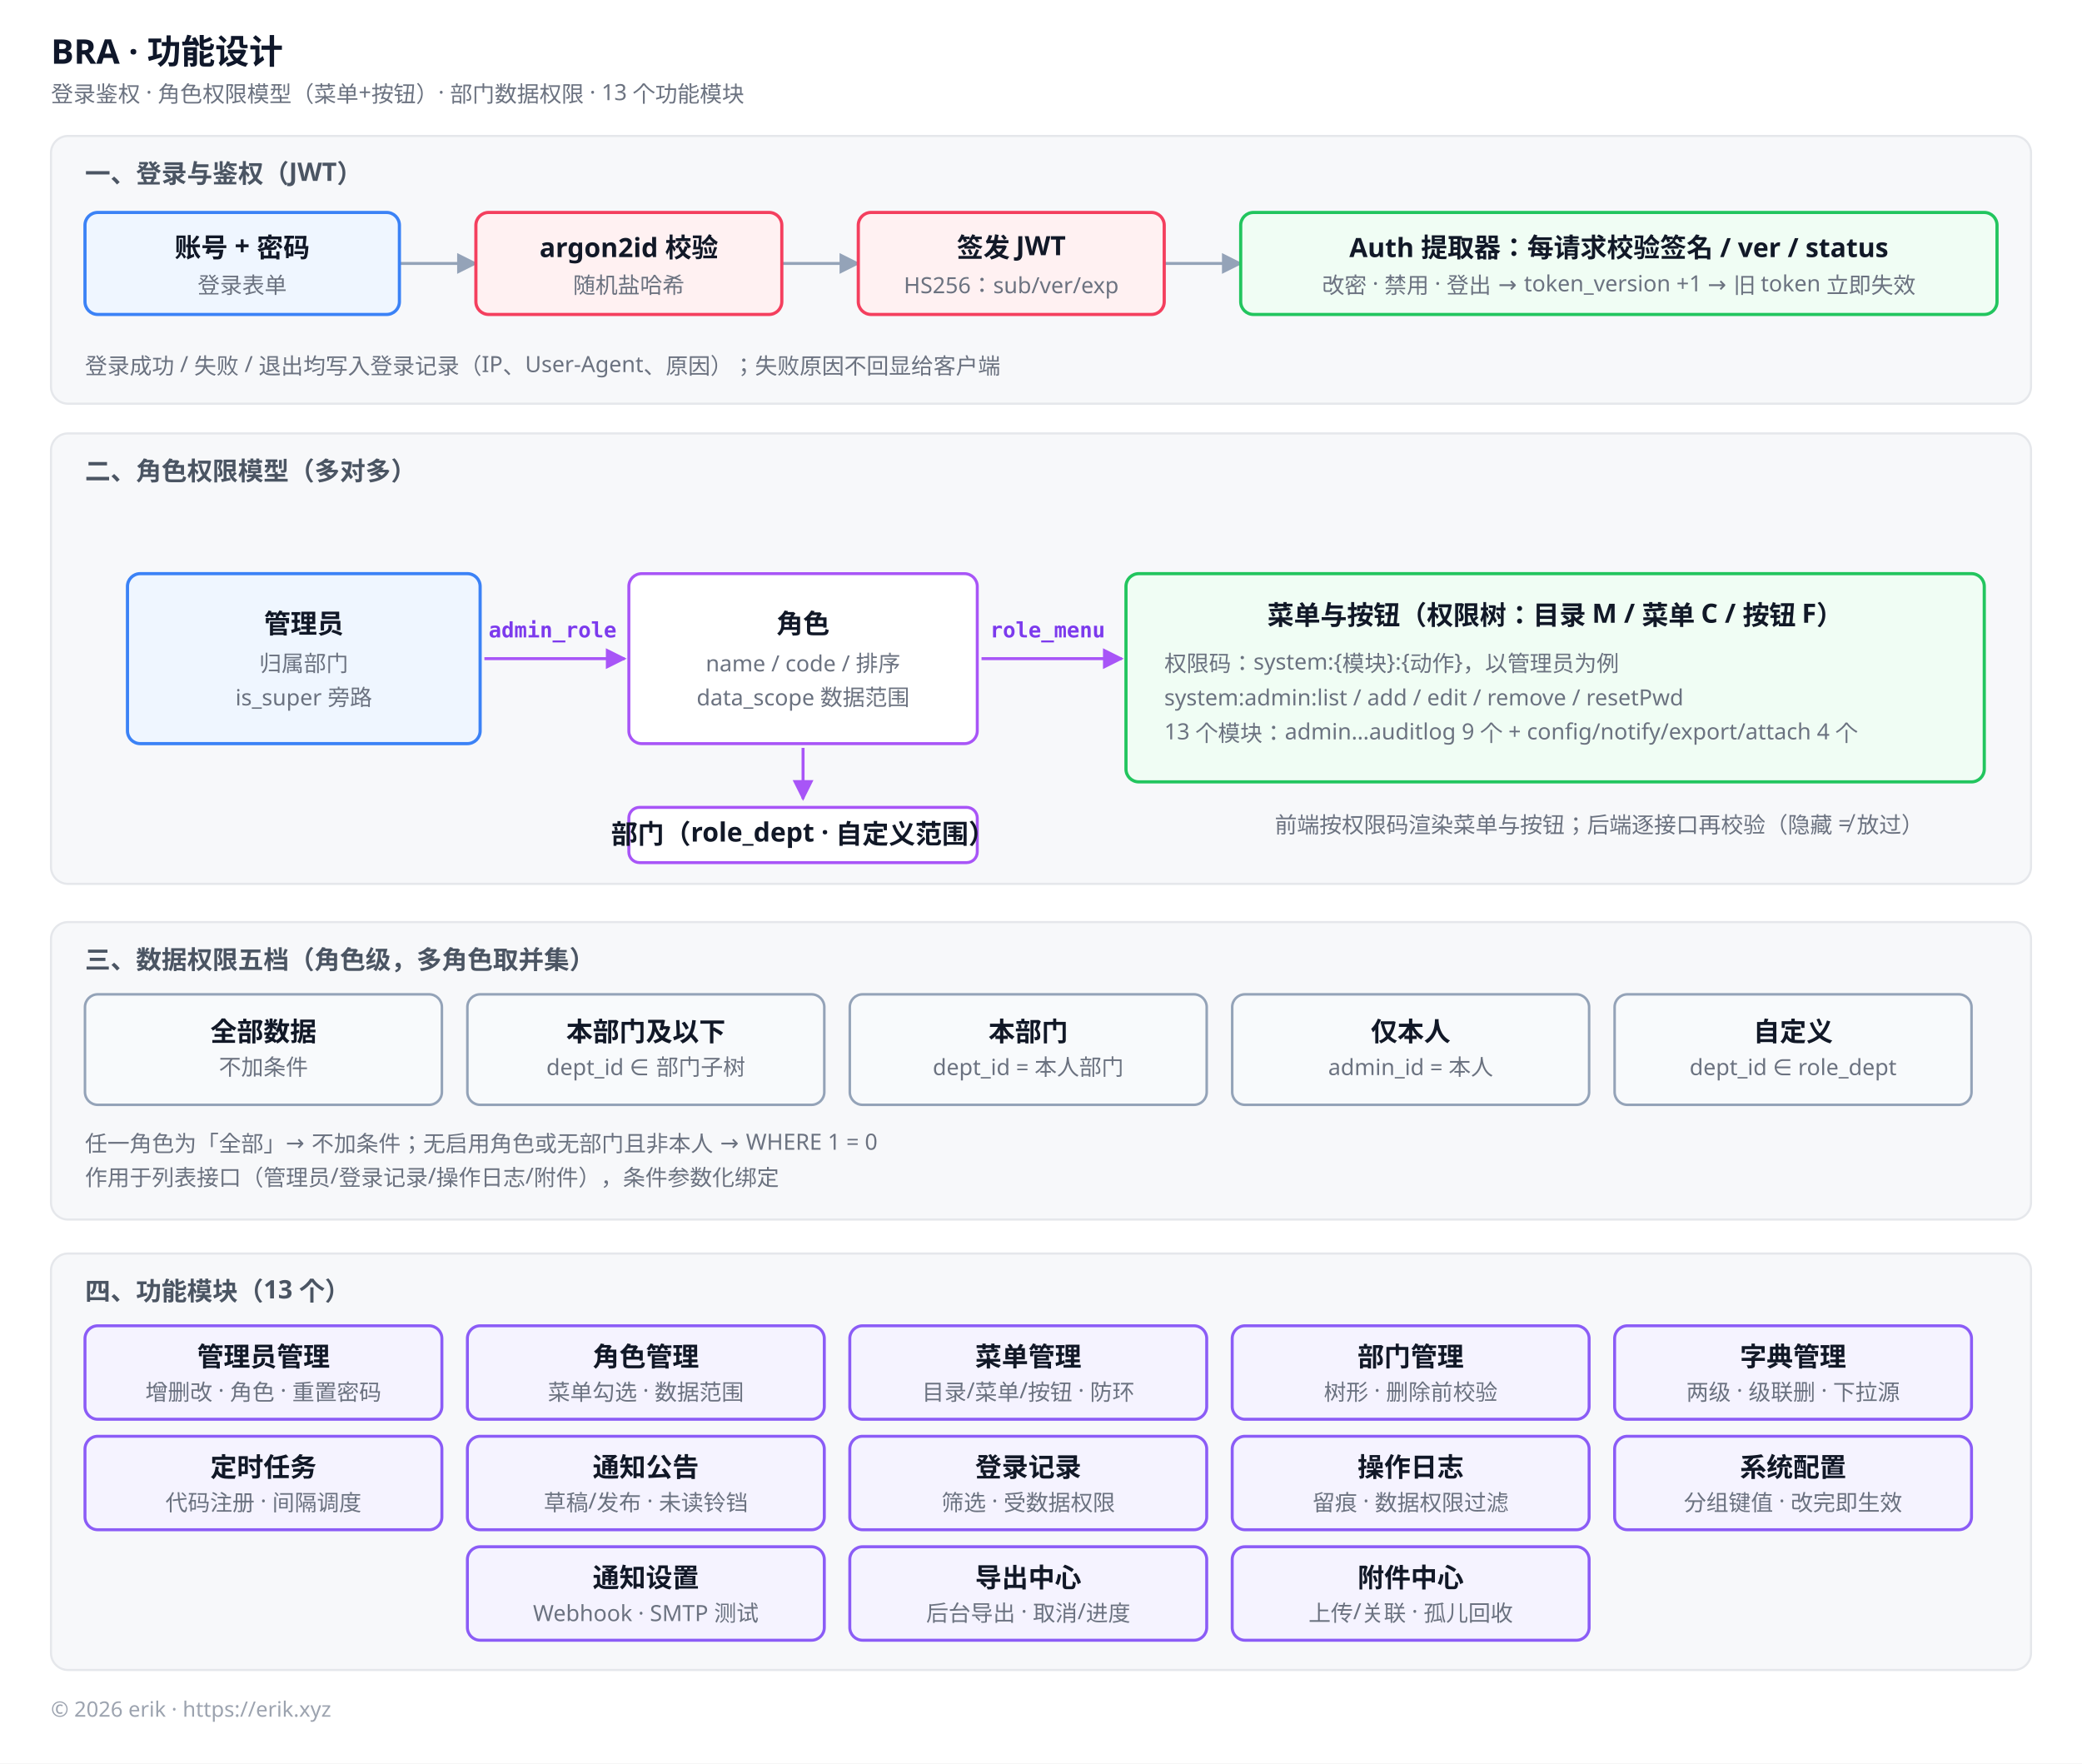
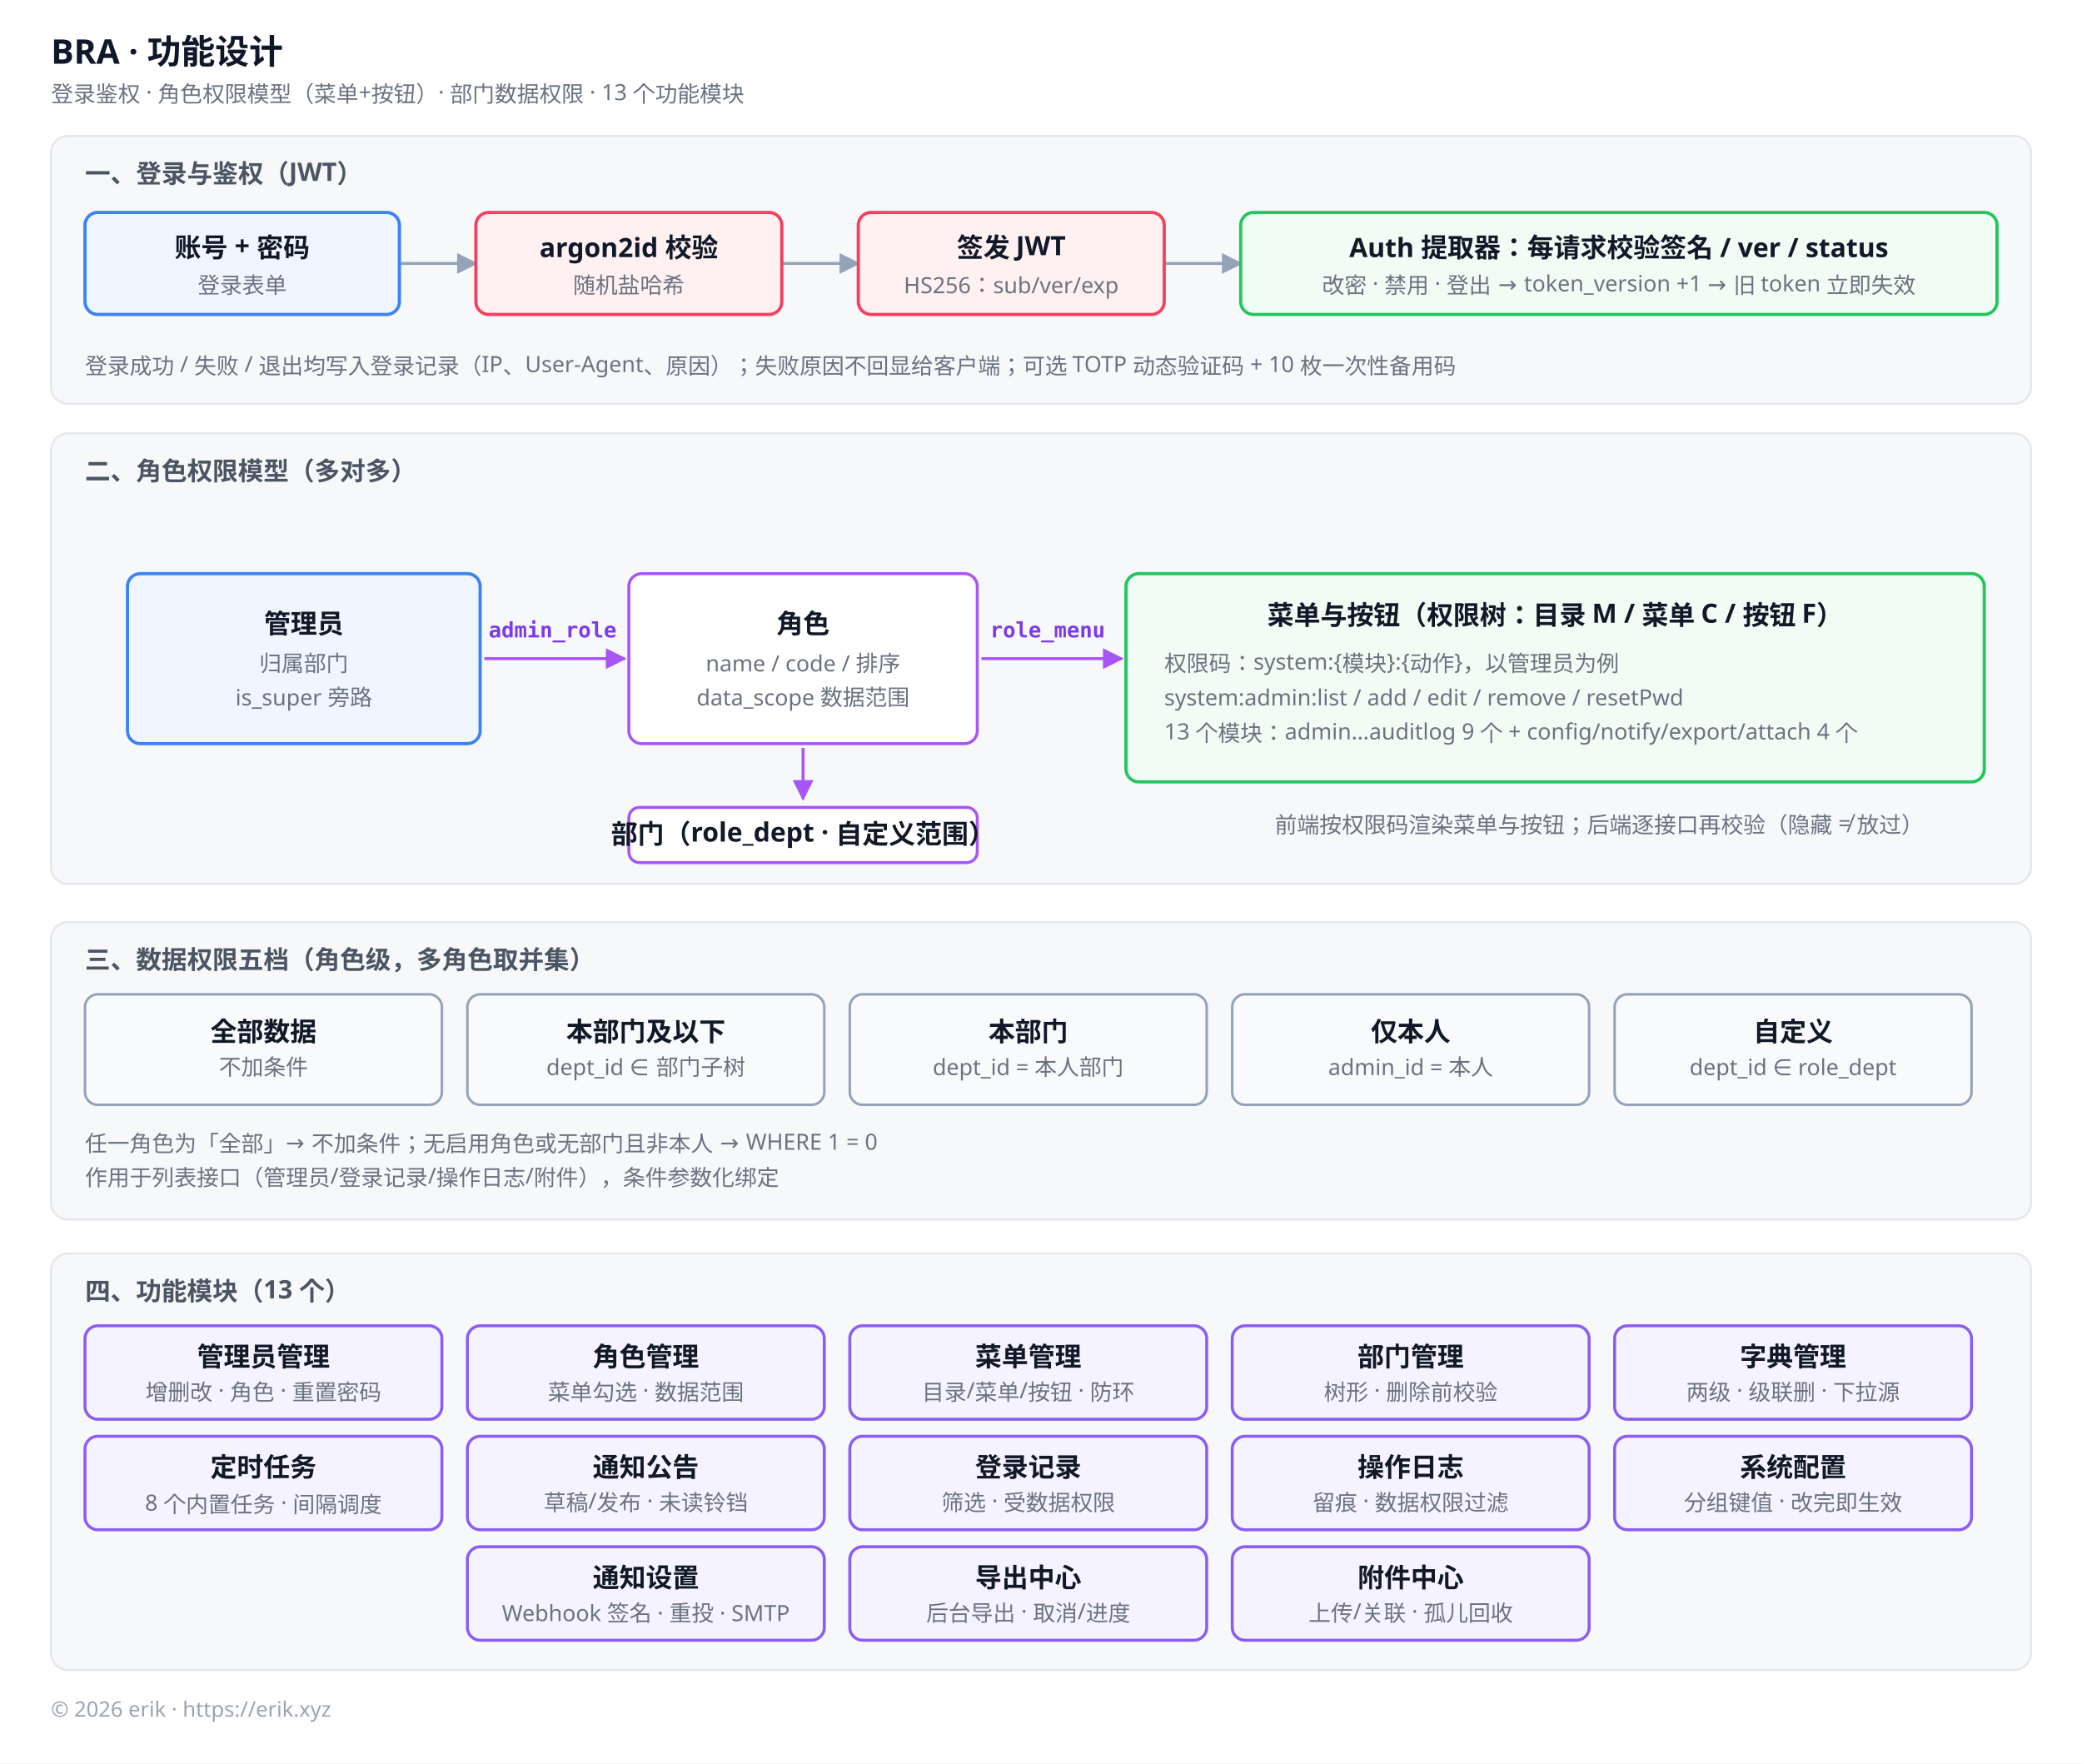
<svg xmlns="http://www.w3.org/2000/svg" viewBox="0 0 980 830" width="980" height="830" role="img" aria-label="bee-rust 管理后台 功能设计图">
  <style>
    .bg { fill: #ffffff; }
    .panel { fill: #f7f8fa; stroke: #e5e7eb; stroke-width: 1; }
    .panel-label { font: 600 12px system-ui, "PingFang SC", "Microsoft YaHei", sans-serif; fill: #4b5563; }
    .box-frontend { fill: #eff6ff; stroke: #3b82f6; stroke-width: 1.5; }
    .box-backend  { fill: #f0fdf4; stroke: #22c55e; stroke-width: 1.5; }
    .box-db       { fill: #fefce8; stroke: #eab308; stroke-width: 1.5; }
    .box-security { fill: #fff1f2; stroke: #f43f5e; stroke-width: 1.5; }
    .box-join     { fill: #ffffff; stroke: #a855f7; stroke-width: 1.4; }
    .box-module   { fill: #f5f3ff; stroke: #8b5cf6; stroke-width: 1.4; }
    .box-scope    { fill: #f8fafc; stroke: #94a3b8; stroke-width: 1.2; }
    .t-name { font: 600 12.5px system-ui, "PingFang SC", "Microsoft YaHei", sans-serif; fill: #111827; }
    .t-sub  { font: 10.5px system-ui, "PingFang SC", "Microsoft YaHei", sans-serif; fill: #6b7280; }
    .t-join { font: 600 10px ui-monospace, Menlo, Consolas, monospace; fill: #7c3aed; }
    .t-title{ font: 700 16px system-ui, "PingFang SC", "Microsoft YaHei", sans-serif; fill: #0f172a; }
    .t-foot { font: 10px system-ui, "PingFang SC", "Microsoft YaHei", sans-serif; fill: #9ca3af; }
    .a-default { stroke: #94a3b8; stroke-width: 1.4; fill: none; }
    .a-data    { stroke: #a855f7; stroke-width: 1.4; fill: none; }
  </style>
  <defs>
    <marker id="ar" viewBox="0 0 10 10" refX="9" refY="5" markerWidth="7" markerHeight="7" orient="auto-start-reverse">
      <path d="M0,0 L10,5 L0,10 z" fill="#94a3b8" />
    </marker>
    <marker id="ar-data" viewBox="0 0 10 10" refX="9" refY="5" markerWidth="7" markerHeight="7" orient="auto-start-reverse">
      <path d="M0,0 L10,5 L0,10 z" fill="#a855f7" />
    </marker>
  </defs>
  <rect class="bg" x="0" y="0" width="980" height="830" />
  <text class="t-title" x="24" y="30">BRA · 功能设计</text>
  <text class="t-sub" x="24" y="48">登录鉴权 · 角色权限模型（菜单+按钮）· 部门数据权限 · 13 个功能模块</text>
  <rect class="panel" x="24" y="64" width="932" height="126" rx="8" />
  <text class="panel-label" x="40" y="86">一、登录与鉴权（JWT）</text>
  <path class="a-default" d="M188,124 L224,124" marker-end="url(#ar)" />
  <path class="a-default" d="M368,124 L404,124" marker-end="url(#ar)" />
  <path class="a-default" d="M548,124 L584,124" marker-end="url(#ar)" />
  <rect class="box-frontend" x="40" y="100" width="148" height="48" rx="6" />
  <text class="t-name" x="114" y="121" text-anchor="middle">账号 + 密码</text>
  <text class="t-sub" x="114" y="138" text-anchor="middle">登录表单</text>
  <rect class="box-security" x="224" y="100" width="144" height="48" rx="6" />
  <text class="t-name" x="296" y="121" text-anchor="middle">argon2id 校验</text>
  <text class="t-sub" x="296" y="138" text-anchor="middle">随机盐哈希</text>
  <rect class="box-security" x="404" y="100" width="144" height="48" rx="6" />
  <text class="t-name" x="476" y="121" text-anchor="middle">签发 JWT</text>
  <text class="t-sub" x="476" y="138" text-anchor="middle">HS256：sub/ver/exp</text>
  <rect class="box-backend" x="584" y="100" width="356" height="48" rx="6" />
  <text class="t-name" x="762" y="121" text-anchor="middle">Auth 提取器：每请求校验签名 / ver / status</text>
  <text class="t-sub" x="762" y="138" text-anchor="middle">改密 · 禁用 · 登出 → token_version +1 → 旧 token 立即失效</text>
-   <text class="t-sub" x="40" y="176">登录成功 / 失败 / 退出均写入登录记录（IP、User-Agent、原因）；失败原因不回显给客户端</text>
+   <text class="t-sub" x="40" y="176">登录成功 / 失败 / 退出均写入登录记录（IP、User-Agent、原因）；失败原因不回显给客户端；可选 TOTP 动态验证码 + 10 枚一次性备用码</text>
  <rect class="panel" x="24" y="204" width="932" height="212" rx="8" />
  <text class="panel-label" x="40" y="226">二、角色权限模型（多对多）</text>
  <path class="a-data" d="M228,310 L294,310" marker-end="url(#ar-data)" />
  <text class="t-join" x="230" y="300">admin_role</text>
  <path class="a-data" d="M462,310 L528,310" marker-end="url(#ar-data)" />
  <text class="t-join" x="466" y="300">role_menu</text>
  <path class="a-data" d="M378,352 L378,376" marker-end="url(#ar-data)" />
  <rect class="box-frontend" x="60" y="270" width="166" height="80" rx="6" />
  <text class="t-name" x="143" y="298" text-anchor="middle">管理员</text>
  <text class="t-sub" x="143" y="316" text-anchor="middle">归属部门</text>
  <text class="t-sub" x="143" y="332" text-anchor="middle">is_super 旁路</text>
  <rect class="box-join" x="296" y="270" width="164" height="80" rx="6" />
  <text class="t-name" x="378" y="298" text-anchor="middle">角色</text>
  <text class="t-sub" x="378" y="316" text-anchor="middle">name / code / 排序</text>
  <text class="t-sub" x="378" y="332" text-anchor="middle">data_scope 数据范围</text>
  <rect class="box-backend" x="530" y="270" width="404" height="98" rx="6" />
  <text class="t-name" x="732" y="294" text-anchor="middle">菜单与按钮（权限树：目录 M / 菜单 C / 按钮 F）</text>
  <text class="t-sub" x="548" y="316">权限码：system:{模块}:{动作}，以管理员为例</text>
  <text class="t-sub" x="548" y="332">system:admin:list / add / edit / remove / resetPwd</text>
  <text class="t-sub" x="548" y="348">13 个模块：admin…auditlog 9 个 + config/notify/export/attach 4 个</text>
  <rect class="box-join" x="296" y="380" width="164" height="26" rx="5" />
  <text class="t-name" x="378" y="397" text-anchor="middle" font-size="11">部门（role_dept · 自定义范围）</text>
  <text class="t-sub" x="600" y="392">前端按权限码渲染菜单与按钮；后端逐接口再校验（隐藏 ≠ 放过）</text>
  <rect class="panel" x="24" y="434" width="932" height="140" rx="8" />
  <text class="panel-label" x="40" y="456">三、数据权限五档（角色级，多角色取并集）</text>
  <rect class="box-scope" x="40" y="468" width="168" height="52" rx="6" />
  <text class="t-name" x="124" y="490" text-anchor="middle">全部数据</text>
  <text class="t-sub" x="124" y="506" text-anchor="middle">不加条件</text>
  <rect class="box-scope" x="220" y="468" width="168" height="52" rx="6" />
  <text class="t-name" x="304" y="490" text-anchor="middle">本部门及以下</text>
  <text class="t-sub" x="304" y="506" text-anchor="middle">dept_id ∈ 部门子树</text>
  <rect class="box-scope" x="400" y="468" width="168" height="52" rx="6" />
  <text class="t-name" x="484" y="490" text-anchor="middle">本部门</text>
  <text class="t-sub" x="484" y="506" text-anchor="middle">dept_id = 本人部门</text>
  <rect class="box-scope" x="580" y="468" width="168" height="52" rx="6" />
  <text class="t-name" x="664" y="490" text-anchor="middle">仅本人</text>
  <text class="t-sub" x="664" y="506" text-anchor="middle">admin_id = 本人</text>
  <rect class="box-scope" x="760" y="468" width="168" height="52" rx="6" />
  <text class="t-name" x="844" y="490" text-anchor="middle">自定义</text>
  <text class="t-sub" x="844" y="506" text-anchor="middle">dept_id ∈ role_dept</text>
  <text class="t-sub" x="40" y="542">任一角色为「全部」→ 不加条件；无启用角色或无部门且非本人 → WHERE 1 = 0</text>
  <text class="t-sub" x="40" y="558">作用于列表接口（管理员/登录记录/操作日志/附件），条件参数化绑定</text>
  <rect class="panel" x="24" y="590" width="932" height="196" rx="8" />
  <text class="panel-label" x="40" y="612">四、功能模块（13 个）</text>
  <rect class="box-module" x="40" y="624" width="168" height="44" rx="6" />
  <text class="t-name" x="124" y="643" text-anchor="middle">管理员管理</text>
  <text class="t-sub" x="124" y="659" text-anchor="middle">增删改 · 角色 · 重置密码</text>
  <rect class="box-module" x="220" y="624" width="168" height="44" rx="6" />
  <text class="t-name" x="304" y="643" text-anchor="middle">角色管理</text>
  <text class="t-sub" x="304" y="659" text-anchor="middle">菜单勾选 · 数据范围</text>
  <rect class="box-module" x="400" y="624" width="168" height="44" rx="6" />
  <text class="t-name" x="484" y="643" text-anchor="middle">菜单管理</text>
  <text class="t-sub" x="484" y="659" text-anchor="middle">目录/菜单/按钮 · 防环</text>
  <rect class="box-module" x="580" y="624" width="168" height="44" rx="6" />
  <text class="t-name" x="664" y="643" text-anchor="middle">部门管理</text>
  <text class="t-sub" x="664" y="659" text-anchor="middle">树形 · 删除前校验</text>
  <rect class="box-module" x="760" y="624" width="168" height="44" rx="6" />
  <text class="t-name" x="844" y="643" text-anchor="middle">字典管理</text>
  <text class="t-sub" x="844" y="659" text-anchor="middle">两级 · 级联删 · 下拉源</text>
  <rect class="box-module" x="40" y="676" width="168" height="44" rx="6" />
  <text class="t-name" x="124" y="695" text-anchor="middle">定时任务</text>
-   <text class="t-sub" x="124" y="711" text-anchor="middle">代码注册 · 间隔调度</text>
+   <text class="t-sub" x="124" y="711" text-anchor="middle">8 个内置任务 · 间隔调度</text>
  <rect class="box-module" x="220" y="676" width="168" height="44" rx="6" />
  <text class="t-name" x="304" y="695" text-anchor="middle">通知公告</text>
  <text class="t-sub" x="304" y="711" text-anchor="middle">草稿/发布 · 未读铃铛</text>
  <rect class="box-module" x="400" y="676" width="168" height="44" rx="6" />
  <text class="t-name" x="484" y="695" text-anchor="middle">登录记录</text>
  <text class="t-sub" x="484" y="711" text-anchor="middle">筛选 · 受数据权限</text>
  <rect class="box-module" x="580" y="676" width="168" height="44" rx="6" />
  <text class="t-name" x="664" y="695" text-anchor="middle">操作日志</text>
  <text class="t-sub" x="664" y="711" text-anchor="middle">留痕 · 数据权限过滤</text>
  <rect class="box-module" x="760" y="676" width="168" height="44" rx="6" />
  <text class="t-name" x="844" y="695" text-anchor="middle">系统配置</text>
  <text class="t-sub" x="844" y="711" text-anchor="middle">分组键值 · 改完即生效</text>
  <rect class="box-module" x="220" y="728" width="168" height="44" rx="6" />
  <text class="t-name" x="304" y="747" text-anchor="middle">通知设置</text>
-   <text class="t-sub" x="304" y="763" text-anchor="middle">Webhook · SMTP 测试</text>
+   <text class="t-sub" x="304" y="763" text-anchor="middle">Webhook 签名 · 重投 · SMTP</text>
  <rect class="box-module" x="400" y="728" width="168" height="44" rx="6" />
  <text class="t-name" x="484" y="747" text-anchor="middle">导出中心</text>
  <text class="t-sub" x="484" y="763" text-anchor="middle">后台导出 · 取消/进度</text>
  <rect class="box-module" x="580" y="728" width="168" height="44" rx="6" />
  <text class="t-name" x="664" y="747" text-anchor="middle">附件中心</text>
  <text class="t-sub" x="664" y="763" text-anchor="middle">上传/关联 · 孤儿回收</text>
  <text class="t-foot" x="24" y="808">© 2026 erik · https://erik.xyz</text>
</svg>
